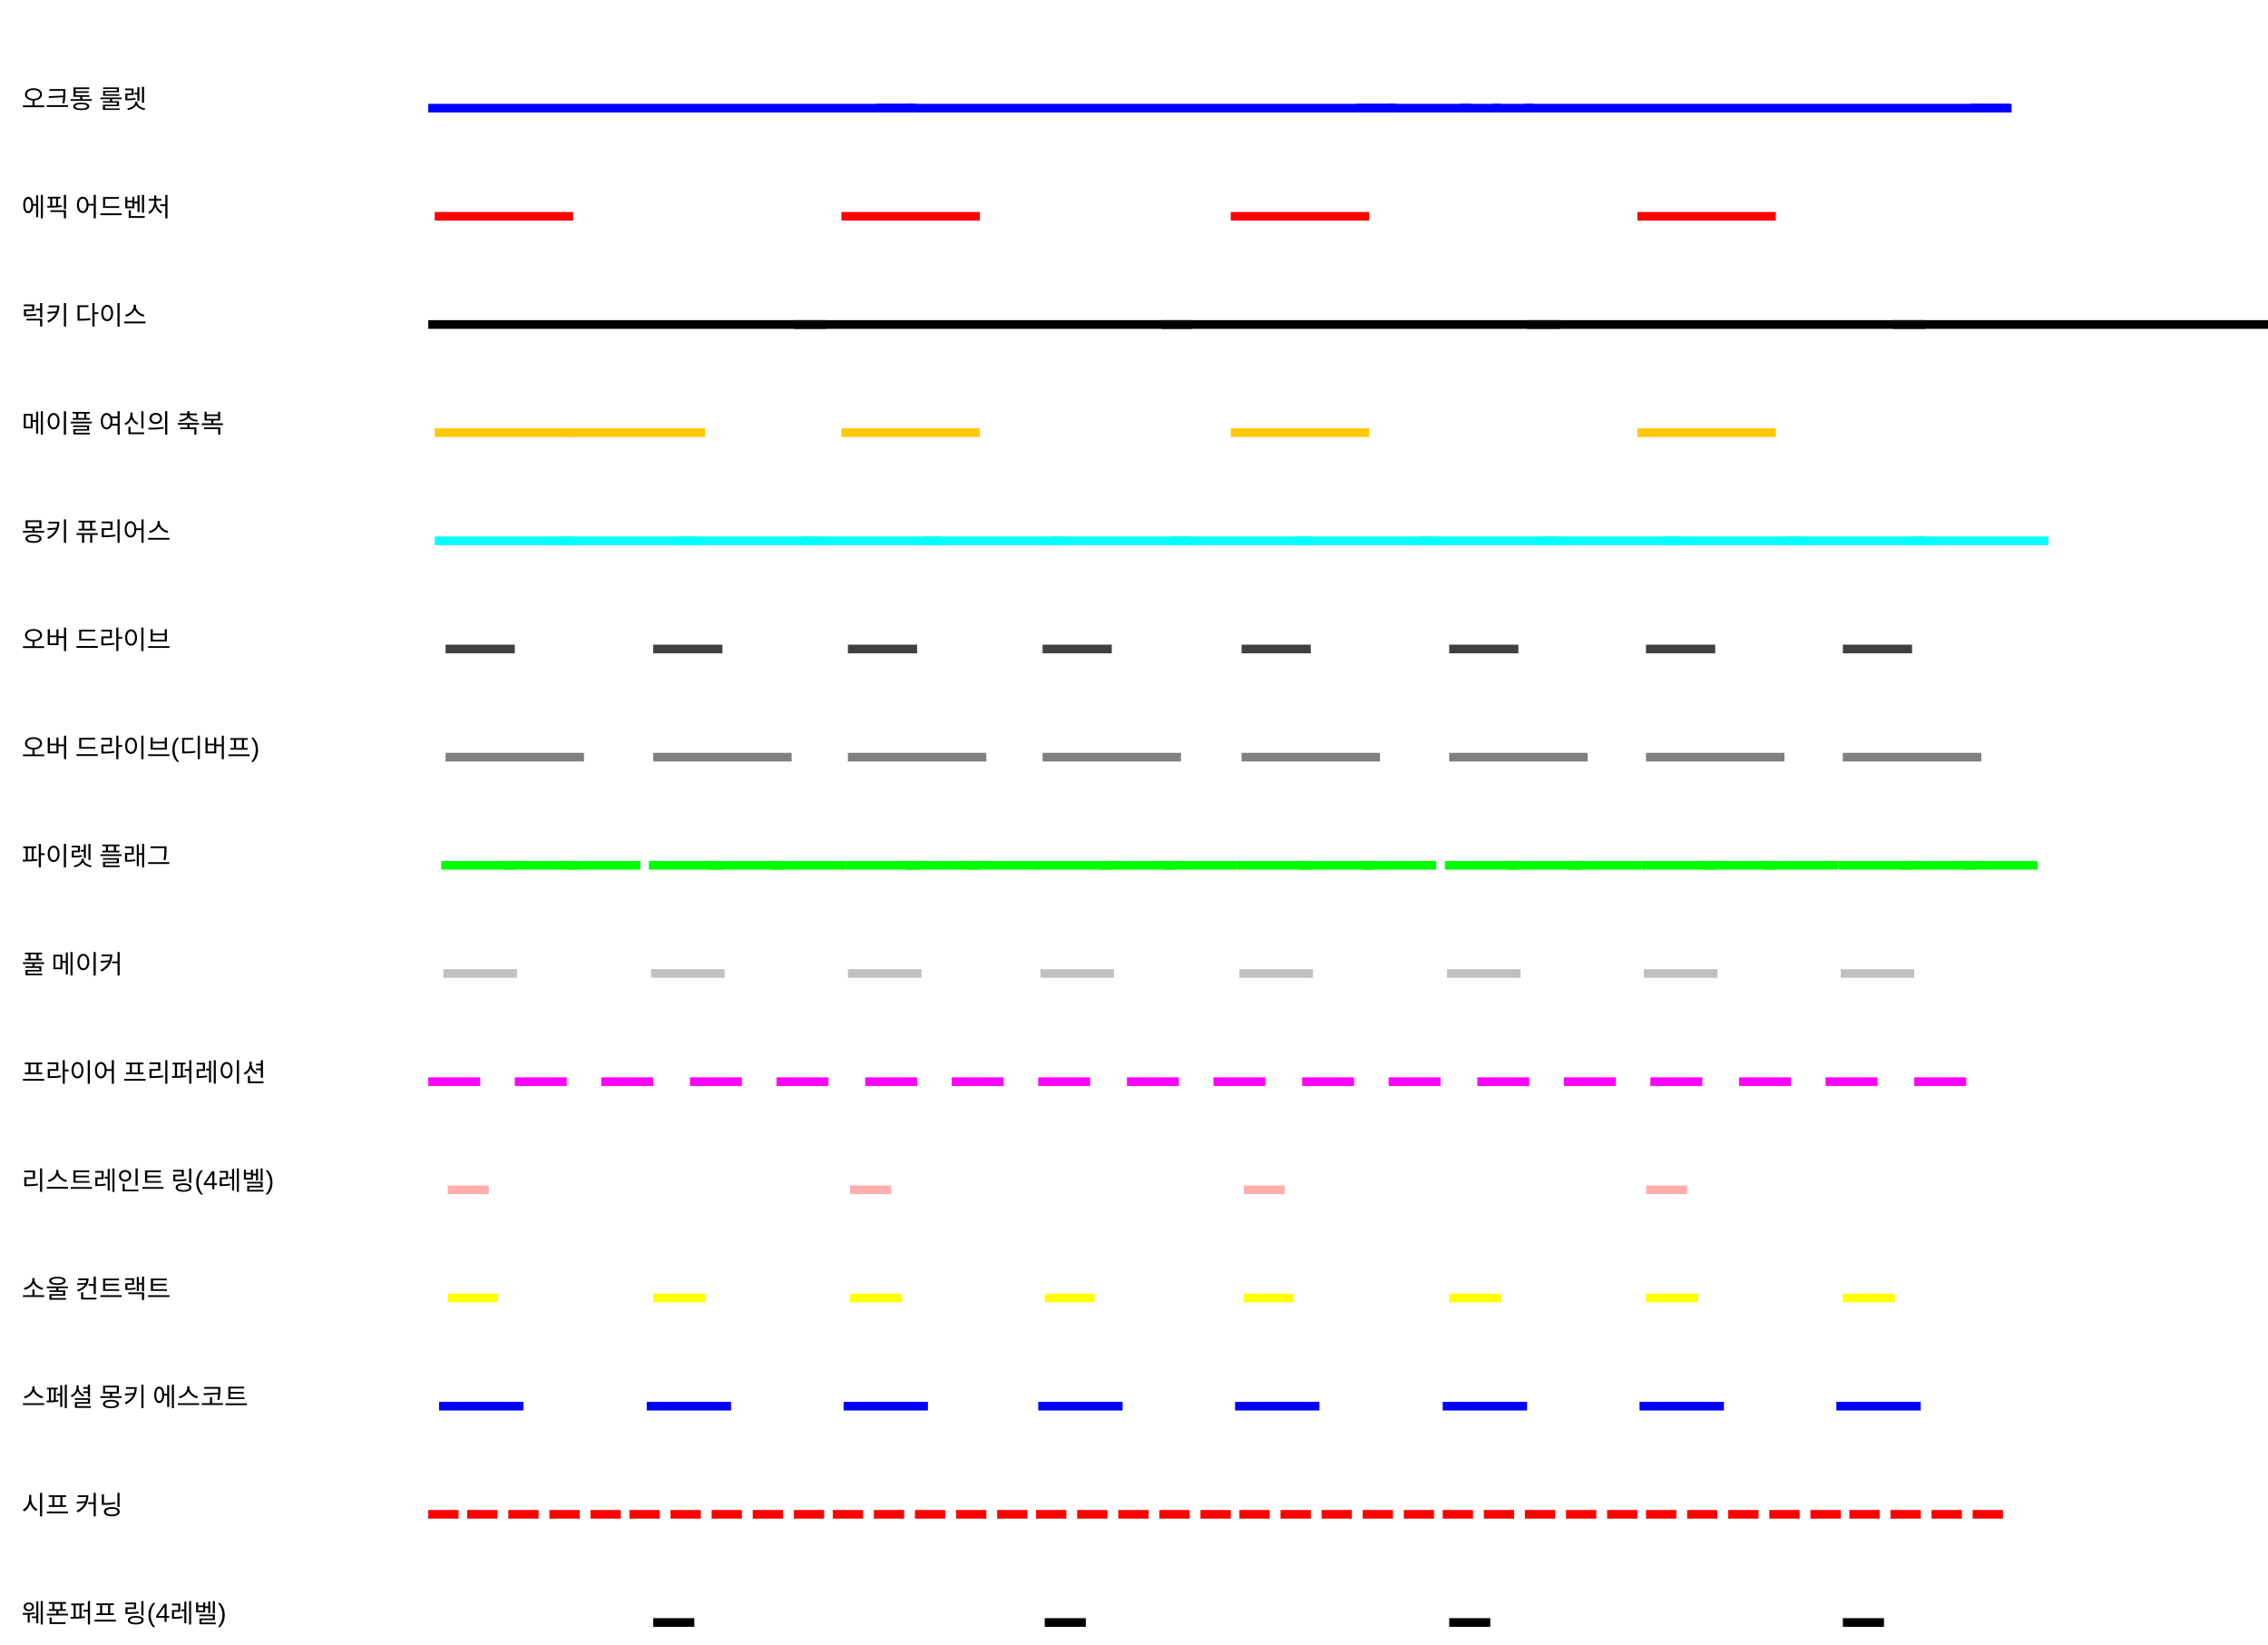
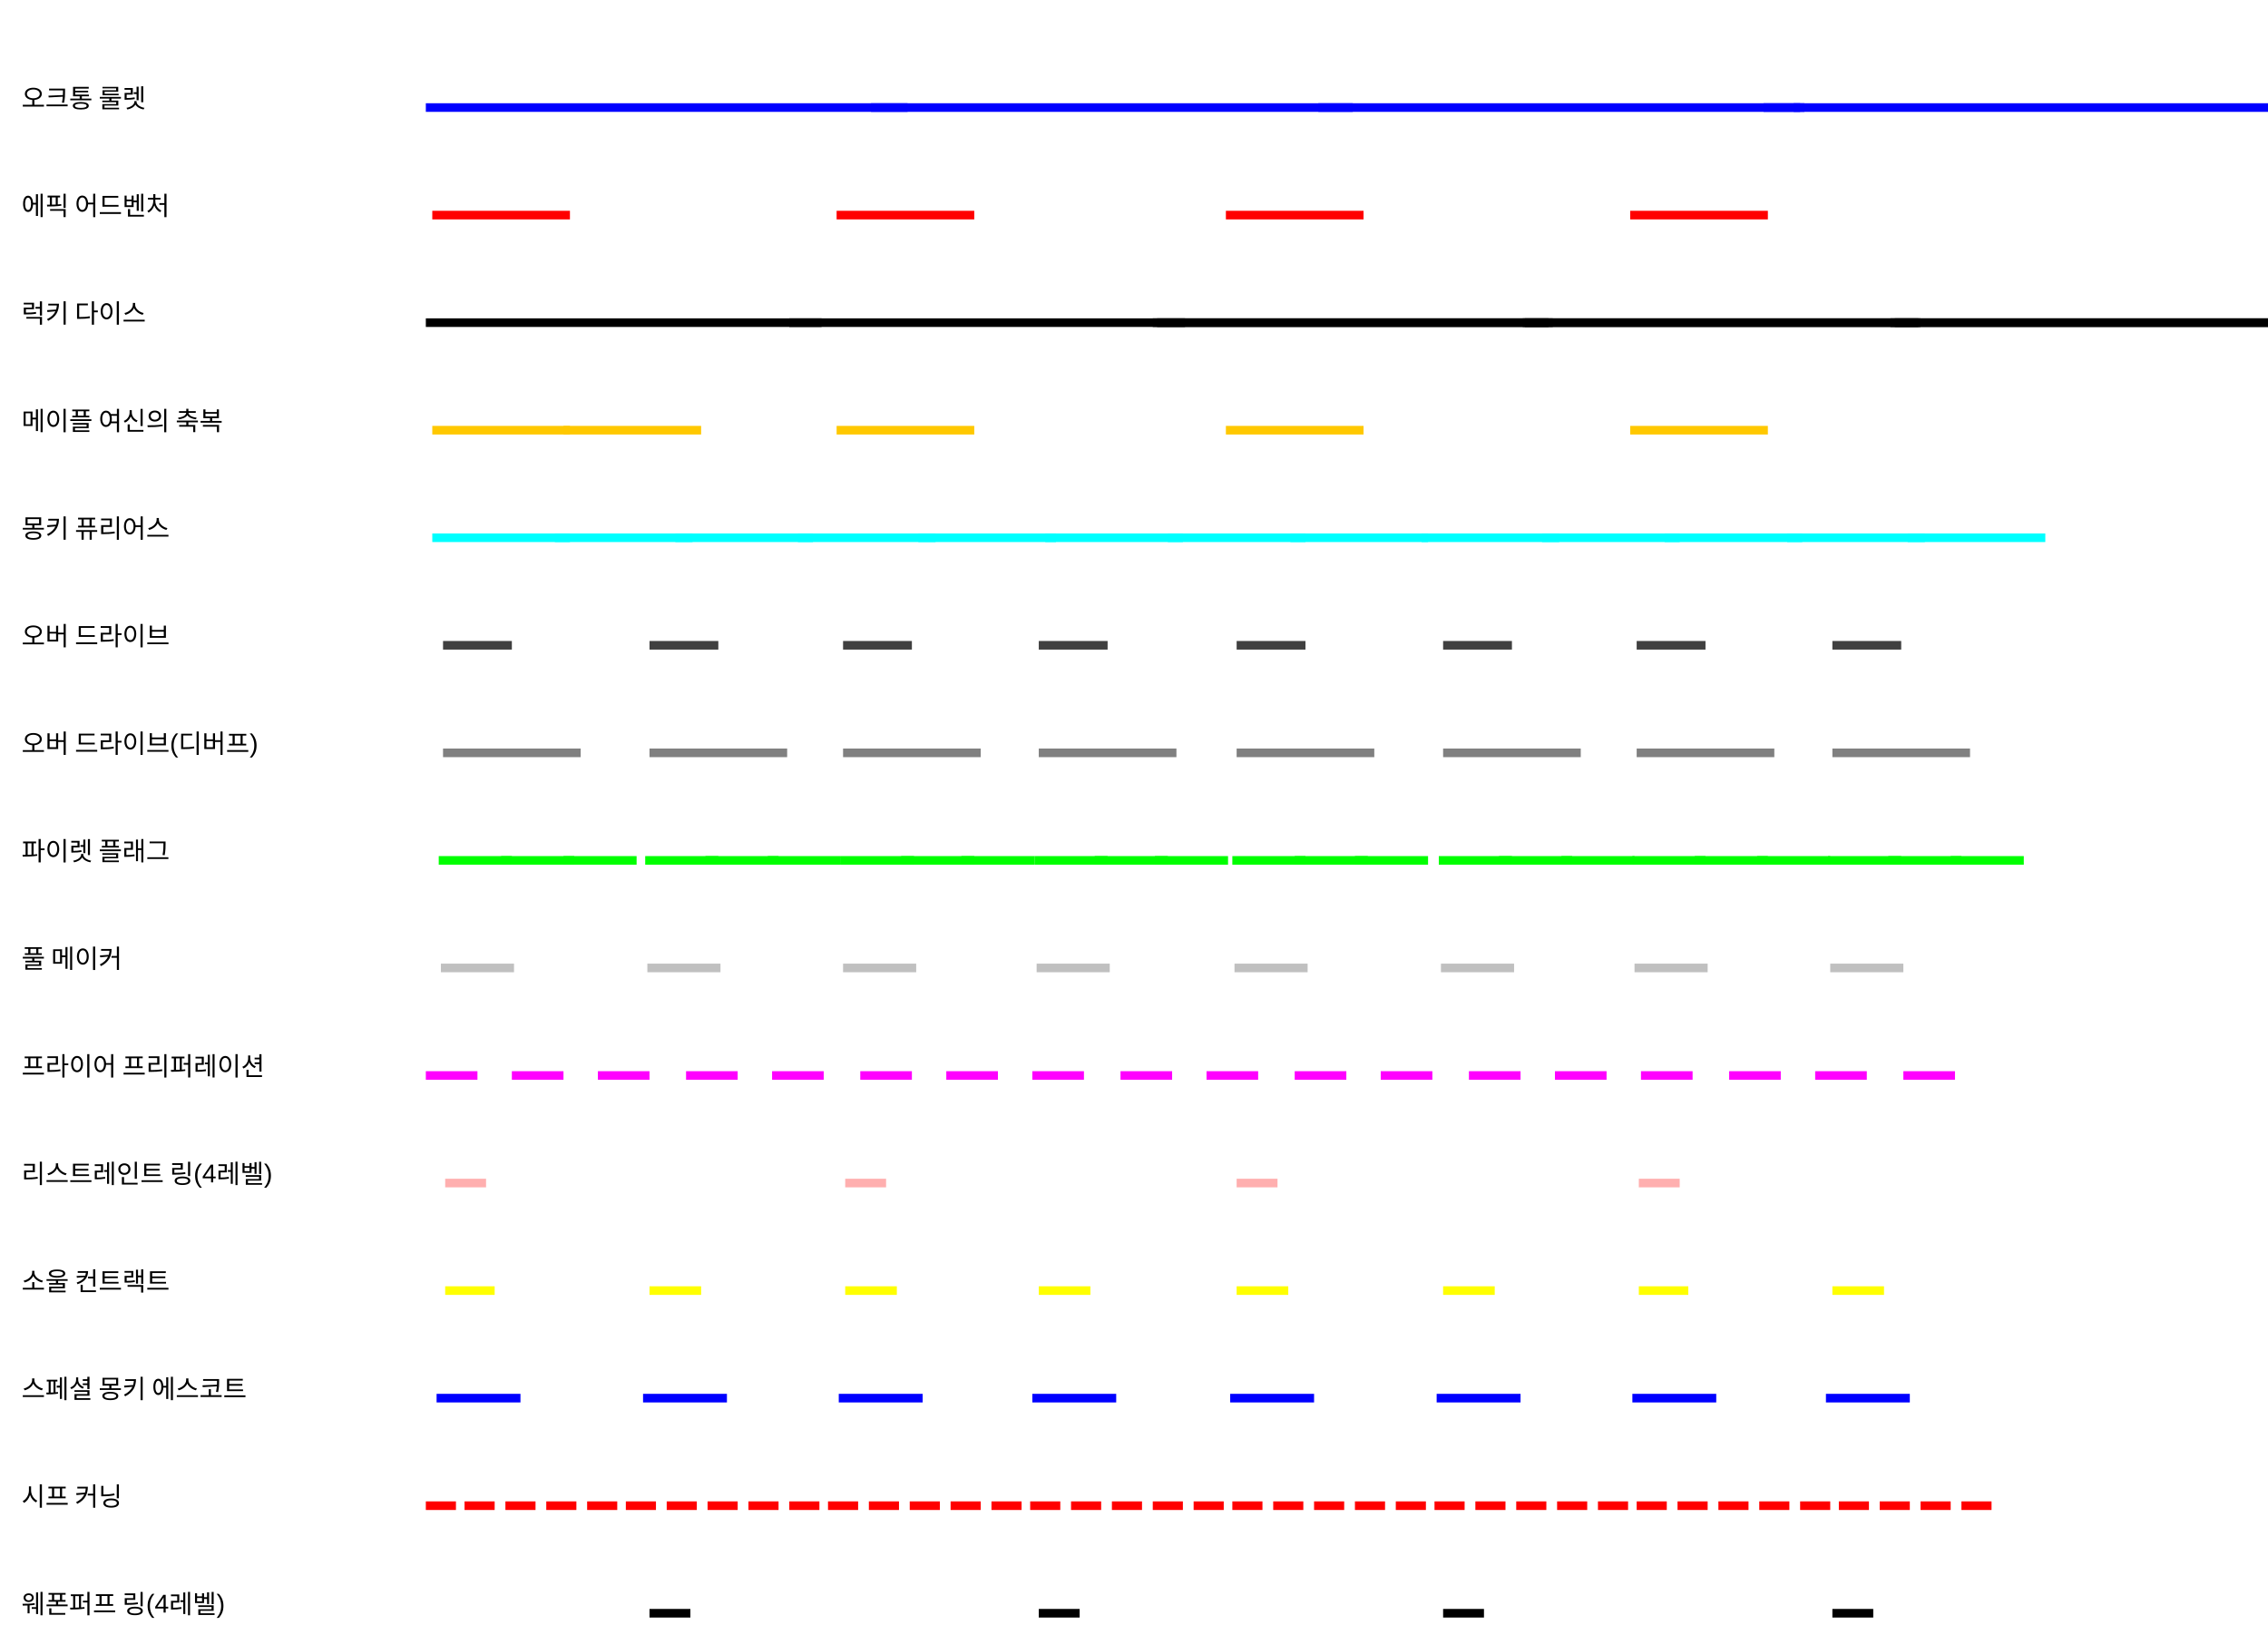
<svg xmlns="http://www.w3.org/2000/svg" style="fill-opacity:1; color-rendering:auto; color-interpolation:auto; text-rendering:auto; stroke:black; stroke-linecap:square; stroke-miterlimit:10; shape-rendering:auto; stroke-opacity:1; fill:black; stroke-dasharray:none; font-weight:normal; stroke-width:1; font-family:'Dialog'; font-style:normal; stroke-linejoin:miter; font-size:12px; stroke-dashoffset:0; image-rendering:auto;">
  <defs id="genericDefs" />
  <g>
    <g style="font-family:'Arial';">
      <text x="10" xml:space="preserve" y="50" style="stroke:none;">오크통 룰렛</text>
      <line x1="200" x2="420" y1="50" style="fill:none; stroke:blue; stroke-width:4;" y2="50" />
-       <line x1="407" x2="422" y1="50" style="fill:none; stroke:blue; stroke-width:4;" y2="50" />
-       <line x1="422" x2="642" y1="50" style="fill:none; stroke:blue; stroke-width:4;" y2="50" />
-       <line x1="629" x2="644" y1="50" style="fill:none; stroke:blue; stroke-width:4;" y2="50" />
-       <line x1="644" x2="659" y1="50" style="fill:none; stroke:blue; stroke-width:4;" y2="50" />
-       <line x1="663" x2="678" y1="50" style="fill:none; stroke:blue; stroke-width:4;" y2="50" />
-       <line x1="677" x2="692" y1="50" style="fill:none; stroke:blue; stroke-width:4;" y2="50" />
-       <line x1="692" x2="707" y1="50" style="fill:none; stroke:blue; stroke-width:4;" y2="50" />
-       <line x1="707" x2="927" y1="50" style="fill:none; stroke:blue; stroke-width:4;" y2="50" />
-       <line x1="913" x2="928" y1="50" style="fill:none; stroke:blue; stroke-width:4;" y2="50" />
+       <line x1="407" x2="627" y1="50" style="fill:none; stroke:blue; stroke-width:4;" y2="50" />
+       <line x1="615" x2="835" y1="50" style="fill:none; stroke:blue; stroke-width:4;" y2="50" />
+       <line x1="822" x2="837" y1="50" style="fill:none; stroke:blue; stroke-width:4;" y2="50" />
+       <line x1="836" x2="1056" y1="50" style="fill:none; stroke:blue; stroke-width:4;" y2="50" />
      <text x="10" xml:space="preserve" y="100" style="stroke-width:4; stroke:none;">에픽 어드벤처</text>
      <line x1="203" x2="263" y1="100" style="fill:none; stroke:red; stroke-width:4;" y2="100" />
      <line x1="391" x2="451" y1="100" style="fill:none; stroke:red; stroke-width:4;" y2="100" />
-       <line x1="571" x2="631" y1="100" style="fill:none; stroke:red; stroke-width:4;" y2="100" />
-       <line x1="759" x2="819" y1="100" style="fill:none; stroke:red; stroke-width:4;" y2="100" />
+       <line x1="572" x2="632" y1="100" style="fill:none; stroke:red; stroke-width:4;" y2="100" />
+       <line x1="760" x2="820" y1="100" style="fill:none; stroke:red; stroke-width:4;" y2="100" />
      <text x="10" xml:space="preserve" y="150" style="stroke-width:4; stroke:none;">럭키 다이스</text>
      <line x1="200" x2="380" y1="150" style="fill:none; stroke-width:4;" y2="150" />
      <line x1="369" x2="549" y1="150" style="fill:none; stroke-width:4;" y2="150" />
-       <line x1="539" x2="719" y1="150" style="fill:none; stroke-width:4;" y2="150" />
-       <line x1="708" x2="888" y1="150" style="fill:none; stroke-width:4;" y2="150" />
-       <line x1="877" x2="1057" y1="150" style="fill:none; stroke-width:4;" y2="150" />
+       <line x1="538" x2="718" y1="150" style="fill:none; stroke-width:4;" y2="150" />
+       <line x1="540" x2="720" y1="150" style="fill:none; stroke-width:4;" y2="150" />
+       <line x1="710" x2="890" y1="150" style="fill:none; stroke-width:4;" y2="150" />
+       <line x1="711" x2="891" y1="150" style="fill:none; stroke-width:4;" y2="150" />
+       <line x1="881" x2="1061" y1="150" style="fill:none; stroke-width:4;" y2="150" />
+       <line x1="883" x2="1063" y1="150" style="fill:none; stroke-width:4;" y2="150" />
      <text x="10" xml:space="preserve" y="200" style="stroke-width:4; stroke:none;">메이플 여신의 축복</text>
      <line x1="203" x2="263" y1="200" style="fill:none; stroke:rgb(255,200,0); stroke-width:4;" y2="200" />
      <line x1="264" x2="324" y1="200" style="fill:none; stroke:rgb(255,200,0); stroke-width:4;" y2="200" />
      <line x1="391" x2="451" y1="200" style="fill:none; stroke:rgb(255,200,0); stroke-width:4;" y2="200" />
-       <line x1="571" x2="631" y1="200" style="fill:none; stroke:rgb(255,200,0); stroke-width:4;" y2="200" />
-       <line x1="759" x2="819" y1="200" style="fill:none; stroke:rgb(255,200,0); stroke-width:4;" y2="200" />
+       <line x1="572" x2="632" y1="200" style="fill:none; stroke:rgb(255,200,0); stroke-width:4;" y2="200" />
+       <line x1="760" x2="820" y1="200" style="fill:none; stroke:rgb(255,200,0); stroke-width:4;" y2="200" />
      <text x="10" xml:space="preserve" y="250" style="stroke-width:4; stroke:none;">몽키 퓨리어스</text>
      <line x1="203" x2="263" y1="250" style="fill:none; stroke:aqua; stroke-width:4;" y2="250" />
      <line x1="260" x2="320" y1="250" style="fill:none; stroke:aqua; stroke-width:4;" y2="250" />
      <line x1="316" x2="376" y1="250" style="fill:none; stroke:aqua; stroke-width:4;" y2="250" />
      <line x1="373" x2="433" y1="250" style="fill:none; stroke:aqua; stroke-width:4;" y2="250" />
      <line x1="429" x2="489" y1="250" style="fill:none; stroke:aqua; stroke-width:4;" y2="250" />
      <line x1="488" x2="548" y1="250" style="fill:none; stroke:aqua; stroke-width:4;" y2="250" />
-       <line x1="544" x2="604" y1="250" style="fill:none; stroke:aqua; stroke-width:4;" y2="250" />
-       <line x1="601" x2="661" y1="250" style="fill:none; stroke:aqua; stroke-width:4;" y2="250" />
-       <line x1="658" x2="718" y1="250" style="fill:none; stroke:aqua; stroke-width:4;" y2="250" />
-       <line x1="715" x2="775" y1="250" style="fill:none; stroke:aqua; stroke-width:4;" y2="250" />
-       <line x1="771" x2="831" y1="250" style="fill:none; stroke:aqua; stroke-width:4;" y2="250" />
-       <line x1="828" x2="888" y1="250" style="fill:none; stroke:aqua; stroke-width:4;" y2="250" />
-       <line x1="885" x2="945" y1="250" style="fill:none; stroke:aqua; stroke-width:4;" y2="250" />
+       <line x1="545" x2="605" y1="250" style="fill:none; stroke:aqua; stroke-width:4;" y2="250" />
+       <line x1="602" x2="662" y1="250" style="fill:none; stroke:aqua; stroke-width:4;" y2="250" />
+       <line x1="663" x2="723" y1="250" style="fill:none; stroke:aqua; stroke-width:4;" y2="250" />
+       <line x1="719" x2="779" y1="250" style="fill:none; stroke:aqua; stroke-width:4;" y2="250" />
+       <line x1="776" x2="836" y1="250" style="fill:none; stroke:aqua; stroke-width:4;" y2="250" />
+       <line x1="833" x2="893" y1="250" style="fill:none; stroke:aqua; stroke-width:4;" y2="250" />
+       <line x1="889" x2="949" y1="250" style="fill:none; stroke:aqua; stroke-width:4;" y2="250" />
      <text x="10" xml:space="preserve" y="300" style="stroke-width:4; stroke:none;">오버 드라이브</text>
      <line x1="208" x2="236" y1="300" style="fill:none; stroke:rgb(64,64,64); stroke-width:4;" y2="300" />
      <line x1="304" x2="332" y1="300" style="fill:none; stroke:rgb(64,64,64); stroke-width:4;" y2="300" />
      <line x1="394" x2="422" y1="300" style="fill:none; stroke:rgb(64,64,64); stroke-width:4;" y2="300" />
-       <line x1="484" x2="512" y1="300" style="fill:none; stroke:rgb(64,64,64); stroke-width:4;" y2="300" />
-       <line x1="576" x2="604" y1="300" style="fill:none; stroke:rgb(64,64,64); stroke-width:4;" y2="300" />
-       <line x1="672" x2="700" y1="300" style="fill:none; stroke:rgb(64,64,64); stroke-width:4;" y2="300" />
+       <line x1="485" x2="513" y1="300" style="fill:none; stroke:rgb(64,64,64); stroke-width:4;" y2="300" />
+       <line x1="577" x2="605" y1="300" style="fill:none; stroke:rgb(64,64,64); stroke-width:4;" y2="300" />
+       <line x1="673" x2="701" y1="300" style="fill:none; stroke:rgb(64,64,64); stroke-width:4;" y2="300" />
      <line x1="763" x2="791" y1="300" style="fill:none; stroke:rgb(64,64,64); stroke-width:4;" y2="300" />
      <line x1="854" x2="882" y1="300" style="fill:none; stroke:rgb(64,64,64); stroke-width:4;" y2="300" />
      <text x="10" xml:space="preserve" y="350" style="stroke-width:4; stroke:none;">오버 드라이브(디버프)</text>
      <line x1="208" x2="268" y1="350" style="fill:none; stroke:gray; stroke-width:4;" y2="350" />
      <line x1="304" x2="364" y1="350" style="fill:none; stroke:gray; stroke-width:4;" y2="350" />
      <line x1="394" x2="454" y1="350" style="fill:none; stroke:gray; stroke-width:4;" y2="350" />
-       <line x1="484" x2="544" y1="350" style="fill:none; stroke:gray; stroke-width:4;" y2="350" />
-       <line x1="576" x2="636" y1="350" style="fill:none; stroke:gray; stroke-width:4;" y2="350" />
-       <line x1="672" x2="732" y1="350" style="fill:none; stroke:gray; stroke-width:4;" y2="350" />
+       <line x1="485" x2="545" y1="350" style="fill:none; stroke:gray; stroke-width:4;" y2="350" />
+       <line x1="577" x2="637" y1="350" style="fill:none; stroke:gray; stroke-width:4;" y2="350" />
+       <line x1="673" x2="733" y1="350" style="fill:none; stroke:gray; stroke-width:4;" y2="350" />
      <line x1="763" x2="823" y1="350" style="fill:none; stroke:gray; stroke-width:4;" y2="350" />
      <line x1="854" x2="914" y1="350" style="fill:none; stroke:gray; stroke-width:4;" y2="350" />
      <text x="10" xml:space="preserve" y="400" style="stroke-width:4; stroke:none;">파이렛 플래그</text>
      <line x1="206" x2="236" y1="400" style="fill:none; stroke:lime; stroke-width:4;" y2="400" />
      <line x1="235" x2="265" y1="400" style="fill:none; stroke:lime; stroke-width:4;" y2="400" />
      <line x1="264" x2="294" y1="400" style="fill:none; stroke:lime; stroke-width:4;" y2="400" />
      <line x1="302" x2="332" y1="400" style="fill:none; stroke:lime; stroke-width:4;" y2="400" />
      <line x1="330" x2="360" y1="400" style="fill:none; stroke:lime; stroke-width:4;" y2="400" />
      <line x1="359" x2="389" y1="400" style="fill:none; stroke:lime; stroke-width:4;" y2="400" />
      <line x1="393" x2="423" y1="400" style="fill:none; stroke:lime; stroke-width:4;" y2="400" />
      <line x1="421" x2="451" y1="400" style="fill:none; stroke:lime; stroke-width:4;" y2="400" />
      <line x1="449" x2="479" y1="400" style="fill:none; stroke:lime; stroke-width:4;" y2="400" />
-       <line x1="482" x2="512" y1="400" style="fill:none; stroke:lime; stroke-width:4;" y2="400" />
+       <line x1="483" x2="513" y1="400" style="fill:none; stroke:lime; stroke-width:4;" y2="400" />
      <line x1="511" x2="541" y1="400" style="fill:none; stroke:lime; stroke-width:4;" y2="400" />
-       <line x1="540" x2="570" y1="400" style="fill:none; stroke:lime; stroke-width:4;" y2="400" />
-       <line x1="574" x2="604" y1="400" style="fill:none; stroke:lime; stroke-width:4;" y2="400" />
-       <line x1="603" x2="633" y1="400" style="fill:none; stroke:lime; stroke-width:4;" y2="400" />
+       <line x1="539" x2="569" y1="400" style="fill:none; stroke:lime; stroke-width:4;" y2="400" />
+       <line x1="575" x2="605" y1="400" style="fill:none; stroke:lime; stroke-width:4;" y2="400" />
+       <line x1="604" x2="634" y1="400" style="fill:none; stroke:lime; stroke-width:4;" y2="400" />
      <line x1="632" x2="662" y1="400" style="fill:none; stroke:lime; stroke-width:4;" y2="400" />
-       <line x1="670" x2="700" y1="400" style="fill:none; stroke:lime; stroke-width:4;" y2="400" />
+       <line x1="671" x2="701" y1="400" style="fill:none; stroke:lime; stroke-width:4;" y2="400" />
      <line x1="699" x2="729" y1="400" style="fill:none; stroke:lime; stroke-width:4;" y2="400" />
-       <line x1="727" x2="757" y1="400" style="fill:none; stroke:lime; stroke-width:4;" y2="400" />
+       <line x1="728" x2="758" y1="400" style="fill:none; stroke:lime; stroke-width:4;" y2="400" />
      <line x1="761" x2="791" y1="400" style="fill:none; stroke:lime; stroke-width:4;" y2="400" />
-       <line x1="789" x2="819" y1="400" style="fill:none; stroke:lime; stroke-width:4;" y2="400" />
-       <line x1="818" x2="848" y1="400" style="fill:none; stroke:lime; stroke-width:4;" y2="400" />
+       <line x1="790" x2="820" y1="400" style="fill:none; stroke:lime; stroke-width:4;" y2="400" />
+       <line x1="819" x2="849" y1="400" style="fill:none; stroke:lime; stroke-width:4;" y2="400" />
      <line x1="852" x2="882" y1="400" style="fill:none; stroke:lime; stroke-width:4;" y2="400" />
-       <line x1="881" x2="911" y1="400" style="fill:none; stroke:lime; stroke-width:4;" y2="400" />
-       <line x1="910" x2="940" y1="400" style="fill:none; stroke:lime; stroke-width:4;" y2="400" />
+       <line x1="880" x2="910" y1="400" style="fill:none; stroke:lime; stroke-width:4;" y2="400" />
+       <line x1="909" x2="939" y1="400" style="fill:none; stroke:lime; stroke-width:4;" y2="400" />
      <text x="10" xml:space="preserve" y="450" style="stroke-width:4; stroke:none;">풀 메이커</text>
      <line x1="207" x2="237" y1="450" style="fill:none; stroke:silver; stroke-width:4;" y2="450" />
      <line x1="303" x2="333" y1="450" style="fill:none; stroke:silver; stroke-width:4;" y2="450" />
      <line x1="394" x2="424" y1="450" style="fill:none; stroke:silver; stroke-width:4;" y2="450" />
-       <line x1="483" x2="513" y1="450" style="fill:none; stroke:silver; stroke-width:4;" y2="450" />
-       <line x1="575" x2="605" y1="450" style="fill:none; stroke:silver; stroke-width:4;" y2="450" />
-       <line x1="671" x2="701" y1="450" style="fill:none; stroke:silver; stroke-width:4;" y2="450" />
+       <line x1="484" x2="514" y1="450" style="fill:none; stroke:silver; stroke-width:4;" y2="450" />
+       <line x1="576" x2="606" y1="450" style="fill:none; stroke:silver; stroke-width:4;" y2="450" />
+       <line x1="672" x2="702" y1="450" style="fill:none; stroke:silver; stroke-width:4;" y2="450" />
      <line x1="762" x2="792" y1="450" style="fill:none; stroke:silver; stroke-width:4;" y2="450" />
      <line x1="853" x2="883" y1="450" style="fill:none; stroke:silver; stroke-width:4;" y2="450" />
      <text x="10" xml:space="preserve" y="500" style="stroke-width:4; stroke:none;">프라이어 프리퍼레이션</text>
      <line x1="200" x2="220" y1="500" style="fill:none; stroke:fuchsia; stroke-width:4;" y2="500" />
      <line x1="240" x2="260" y1="500" style="fill:none; stroke:fuchsia; stroke-width:4;" y2="500" />
      <line x1="280" x2="300" y1="500" style="fill:none; stroke:fuchsia; stroke-width:4;" y2="500" />
      <line x1="321" x2="341" y1="500" style="fill:none; stroke:fuchsia; stroke-width:4;" y2="500" />
      <line x1="361" x2="381" y1="500" style="fill:none; stroke:fuchsia; stroke-width:4;" y2="500" />
      <line x1="402" x2="422" y1="500" style="fill:none; stroke:fuchsia; stroke-width:4;" y2="500" />
      <line x1="442" x2="462" y1="500" style="fill:none; stroke:fuchsia; stroke-width:4;" y2="500" />
      <line x1="482" x2="502" y1="500" style="fill:none; stroke:fuchsia; stroke-width:4;" y2="500" />
      <line x1="523" x2="543" y1="500" style="fill:none; stroke:fuchsia; stroke-width:4;" y2="500" />
      <line x1="563" x2="583" y1="500" style="fill:none; stroke:fuchsia; stroke-width:4;" y2="500" />
      <line x1="604" x2="624" y1="500" style="fill:none; stroke:fuchsia; stroke-width:4;" y2="500" />
      <line x1="644" x2="664" y1="500" style="fill:none; stroke:fuchsia; stroke-width:4;" y2="500" />
      <line x1="685" x2="705" y1="500" style="fill:none; stroke:fuchsia; stroke-width:4;" y2="500" />
      <line x1="725" x2="745" y1="500" style="fill:none; stroke:fuchsia; stroke-width:4;" y2="500" />
      <line x1="765" x2="785" y1="500" style="fill:none; stroke:fuchsia; stroke-width:4;" y2="500" />
      <line x1="806" x2="826" y1="500" style="fill:none; stroke:fuchsia; stroke-width:4;" y2="500" />
      <line x1="846" x2="866" y1="500" style="fill:none; stroke:fuchsia; stroke-width:4;" y2="500" />
      <line x1="887" x2="907" y1="500" style="fill:none; stroke:fuchsia; stroke-width:4;" y2="500" />
      <text x="10" xml:space="preserve" y="550" style="stroke-width:4; stroke:none;">리스트레인트 링(4레벨)</text>
      <line x1="209" x2="224" y1="550" style="fill:none; stroke:rgb(255,175,175); stroke-width:4;" y2="550" />
      <line x1="395" x2="410" y1="550" style="fill:none; stroke:rgb(255,175,175); stroke-width:4;" y2="550" />
      <line x1="577" x2="592" y1="550" style="fill:none; stroke:rgb(255,175,175); stroke-width:4;" y2="550" />
-       <line x1="763" x2="778" y1="550" style="fill:none; stroke:rgb(255,175,175); stroke-width:4;" y2="550" />
+       <line x1="764" x2="779" y1="550" style="fill:none; stroke:rgb(255,175,175); stroke-width:4;" y2="550" />
      <text x="10" xml:space="preserve" y="600" style="stroke-width:4; stroke:none;">소울 컨트랙트</text>
      <line x1="209" x2="228" y1="600" style="fill:none; stroke:yellow; stroke-width:4;" y2="600" />
      <line x1="304" x2="324" y1="600" style="fill:none; stroke:yellow; stroke-width:4;" y2="600" />
      <line x1="395" x2="415" y1="600" style="fill:none; stroke:yellow; stroke-width:4;" y2="600" />
-       <line x1="485" x2="504" y1="600" style="fill:none; stroke:yellow; stroke-width:4;" y2="600" />
-       <line x1="577" x2="596" y1="600" style="fill:none; stroke:yellow; stroke-width:4;" y2="600" />
-       <line x1="672" x2="692" y1="600" style="fill:none; stroke:yellow; stroke-width:4;" y2="600" />
-       <line x1="763" x2="783" y1="600" style="fill:none; stroke:yellow; stroke-width:4;" y2="600" />
+       <line x1="485" x2="505" y1="600" style="fill:none; stroke:yellow; stroke-width:4;" y2="600" />
+       <line x1="577" x2="597" y1="600" style="fill:none; stroke:yellow; stroke-width:4;" y2="600" />
+       <line x1="673" x2="693" y1="600" style="fill:none; stroke:yellow; stroke-width:4;" y2="600" />
+       <line x1="764" x2="783" y1="600" style="fill:none; stroke:yellow; stroke-width:4;" y2="600" />
      <line x1="854" x2="874" y1="600" style="fill:none; stroke:yellow; stroke-width:4;" y2="600" />
      <text x="10" xml:space="preserve" y="650" style="stroke-width:4; stroke:none;">스페셜 몽키 에스코트</text>
      <line x1="205" x2="240" y1="650" style="fill:none; stroke:blue; stroke-width:4;" y2="650" />
      <line x1="301" x2="336" y1="650" style="fill:none; stroke:blue; stroke-width:4;" y2="650" />
      <line x1="392" x2="427" y1="650" style="fill:none; stroke:blue; stroke-width:4;" y2="650" />
      <line x1="482" x2="517" y1="650" style="fill:none; stroke:blue; stroke-width:4;" y2="650" />
-       <line x1="573" x2="608" y1="650" style="fill:none; stroke:blue; stroke-width:4;" y2="650" />
-       <line x1="669" x2="704" y1="650" style="fill:none; stroke:blue; stroke-width:4;" y2="650" />
-       <line x1="760" x2="795" y1="650" style="fill:none; stroke:blue; stroke-width:4;" y2="650" />
+       <line x1="574" x2="609" y1="650" style="fill:none; stroke:blue; stroke-width:4;" y2="650" />
+       <line x1="670" x2="705" y1="650" style="fill:none; stroke:blue; stroke-width:4;" y2="650" />
+       <line x1="761" x2="796" y1="650" style="fill:none; stroke:blue; stroke-width:4;" y2="650" />
      <line x1="851" x2="886" y1="650" style="fill:none; stroke:blue; stroke-width:4;" y2="650" />
      <text x="10" xml:space="preserve" y="700" style="stroke-width:4; stroke:none;">시프 커닝</text>
      <line x1="200" x2="210" y1="700" style="fill:none; stroke:red; stroke-width:4;" y2="700" />
      <line x1="218" x2="228" y1="700" style="fill:none; stroke:red; stroke-width:4;" y2="700" />
      <line x1="237" x2="247" y1="700" style="fill:none; stroke:red; stroke-width:4;" y2="700" />
      <line x1="256" x2="266" y1="700" style="fill:none; stroke:red; stroke-width:4;" y2="700" />
      <line x1="275" x2="285" y1="700" style="fill:none; stroke:red; stroke-width:4;" y2="700" />
      <line x1="293" x2="303" y1="700" style="fill:none; stroke:red; stroke-width:4;" y2="700" />
      <line x1="312" x2="322" y1="700" style="fill:none; stroke:red; stroke-width:4;" y2="700" />
      <line x1="331" x2="341" y1="700" style="fill:none; stroke:red; stroke-width:4;" y2="700" />
      <line x1="350" x2="360" y1="700" style="fill:none; stroke:red; stroke-width:4;" y2="700" />
      <line x1="369" x2="379" y1="700" style="fill:none; stroke:red; stroke-width:4;" y2="700" />
      <line x1="387" x2="397" y1="700" style="fill:none; stroke:red; stroke-width:4;" y2="700" />
      <line x1="406" x2="416" y1="700" style="fill:none; stroke:red; stroke-width:4;" y2="700" />
      <line x1="425" x2="435" y1="700" style="fill:none; stroke:red; stroke-width:4;" y2="700" />
      <line x1="444" x2="454" y1="700" style="fill:none; stroke:red; stroke-width:4;" y2="700" />
      <line x1="463" x2="473" y1="700" style="fill:none; stroke:red; stroke-width:4;" y2="700" />
      <line x1="481" x2="491" y1="700" style="fill:none; stroke:red; stroke-width:4;" y2="700" />
      <line x1="500" x2="510" y1="700" style="fill:none; stroke:red; stroke-width:4;" y2="700" />
      <line x1="519" x2="529" y1="700" style="fill:none; stroke:red; stroke-width:4;" y2="700" />
      <line x1="538" x2="548" y1="700" style="fill:none; stroke:red; stroke-width:4;" y2="700" />
      <line x1="557" x2="567" y1="700" style="fill:none; stroke:red; stroke-width:4;" y2="700" />
      <line x1="575" x2="585" y1="700" style="fill:none; stroke:red; stroke-width:4;" y2="700" />
      <line x1="594" x2="604" y1="700" style="fill:none; stroke:red; stroke-width:4;" y2="700" />
      <line x1="613" x2="623" y1="700" style="fill:none; stroke:red; stroke-width:4;" y2="700" />
      <line x1="632" x2="642" y1="700" style="fill:none; stroke:red; stroke-width:4;" y2="700" />
      <line x1="651" x2="661" y1="700" style="fill:none; stroke:red; stroke-width:4;" y2="700" />
      <line x1="669" x2="679" y1="700" style="fill:none; stroke:red; stroke-width:4;" y2="700" />
      <line x1="688" x2="698" y1="700" style="fill:none; stroke:red; stroke-width:4;" y2="700" />
      <line x1="707" x2="717" y1="700" style="fill:none; stroke:red; stroke-width:4;" y2="700" />
      <line x1="726" x2="736" y1="700" style="fill:none; stroke:red; stroke-width:4;" y2="700" />
      <line x1="745" x2="755" y1="700" style="fill:none; stroke:red; stroke-width:4;" y2="700" />
      <line x1="763" x2="773" y1="700" style="fill:none; stroke:red; stroke-width:4;" y2="700" />
      <line x1="782" x2="792" y1="700" style="fill:none; stroke:red; stroke-width:4;" y2="700" />
      <line x1="801" x2="811" y1="700" style="fill:none; stroke:red; stroke-width:4;" y2="700" />
      <line x1="820" x2="830" y1="700" style="fill:none; stroke:red; stroke-width:4;" y2="700" />
      <line x1="839" x2="849" y1="700" style="fill:none; stroke:red; stroke-width:4;" y2="700" />
      <line x1="857" x2="867" y1="700" style="fill:none; stroke:red; stroke-width:4;" y2="700" />
      <line x1="876" x2="886" y1="700" style="fill:none; stroke:red; stroke-width:4;" y2="700" />
      <line x1="895" x2="905" y1="700" style="fill:none; stroke:red; stroke-width:4;" y2="700" />
      <line x1="914" x2="924" y1="700" style="fill:none; stroke:red; stroke-width:4;" y2="700" />
      <text x="10" xml:space="preserve" y="750" style="stroke-width:4; stroke:none;">웨폰퍼프 링(4레벨)</text>
      <line x1="304" x2="319" y1="750" style="fill:none; stroke-width:4;" y2="750" />
      <line x1="485" x2="500" y1="750" style="fill:none; stroke-width:4;" y2="750" />
-       <line x1="672" x2="687" y1="750" style="fill:none; stroke-width:4;" y2="750" />
+       <line x1="673" x2="688" y1="750" style="fill:none; stroke-width:4;" y2="750" />
      <line x1="854" x2="869" y1="750" style="fill:none; stroke-width:4;" y2="750" />
      <text x="200" xml:space="preserve" y="800" style="stroke-width:4; stroke:none;">0</text>
      <text x="260" xml:space="preserve" y="800" style="stroke-width:4; stroke:none;">1</text>
      <text x="320" xml:space="preserve" y="800" style="stroke-width:4; stroke:none;">2</text>
      <text x="380" xml:space="preserve" y="800" style="stroke-width:4; stroke:none;">3</text>
      <text x="440" xml:space="preserve" y="800" style="stroke-width:4; stroke:none;">4</text>
      <text x="500" xml:space="preserve" y="800" style="stroke-width:4; stroke:none;">5</text>
      <text x="560" xml:space="preserve" y="800" style="stroke-width:4; stroke:none;">6</text>
      <text x="620" xml:space="preserve" y="800" style="stroke-width:4; stroke:none;">7</text>
      <text x="680" xml:space="preserve" y="800" style="stroke-width:4; stroke:none;">8</text>
      <text x="740" xml:space="preserve" y="800" style="stroke-width:4; stroke:none;">9</text>
      <text x="800" xml:space="preserve" y="800" style="stroke-width:4; stroke:none;">10</text>
      <text x="860" xml:space="preserve" y="800" style="stroke-width:4; stroke:none;">11</text>
      <text x="920" xml:space="preserve" y="800" style="stroke-width:4; stroke:none;">12</text>
    </g>
  </g>
</svg>
